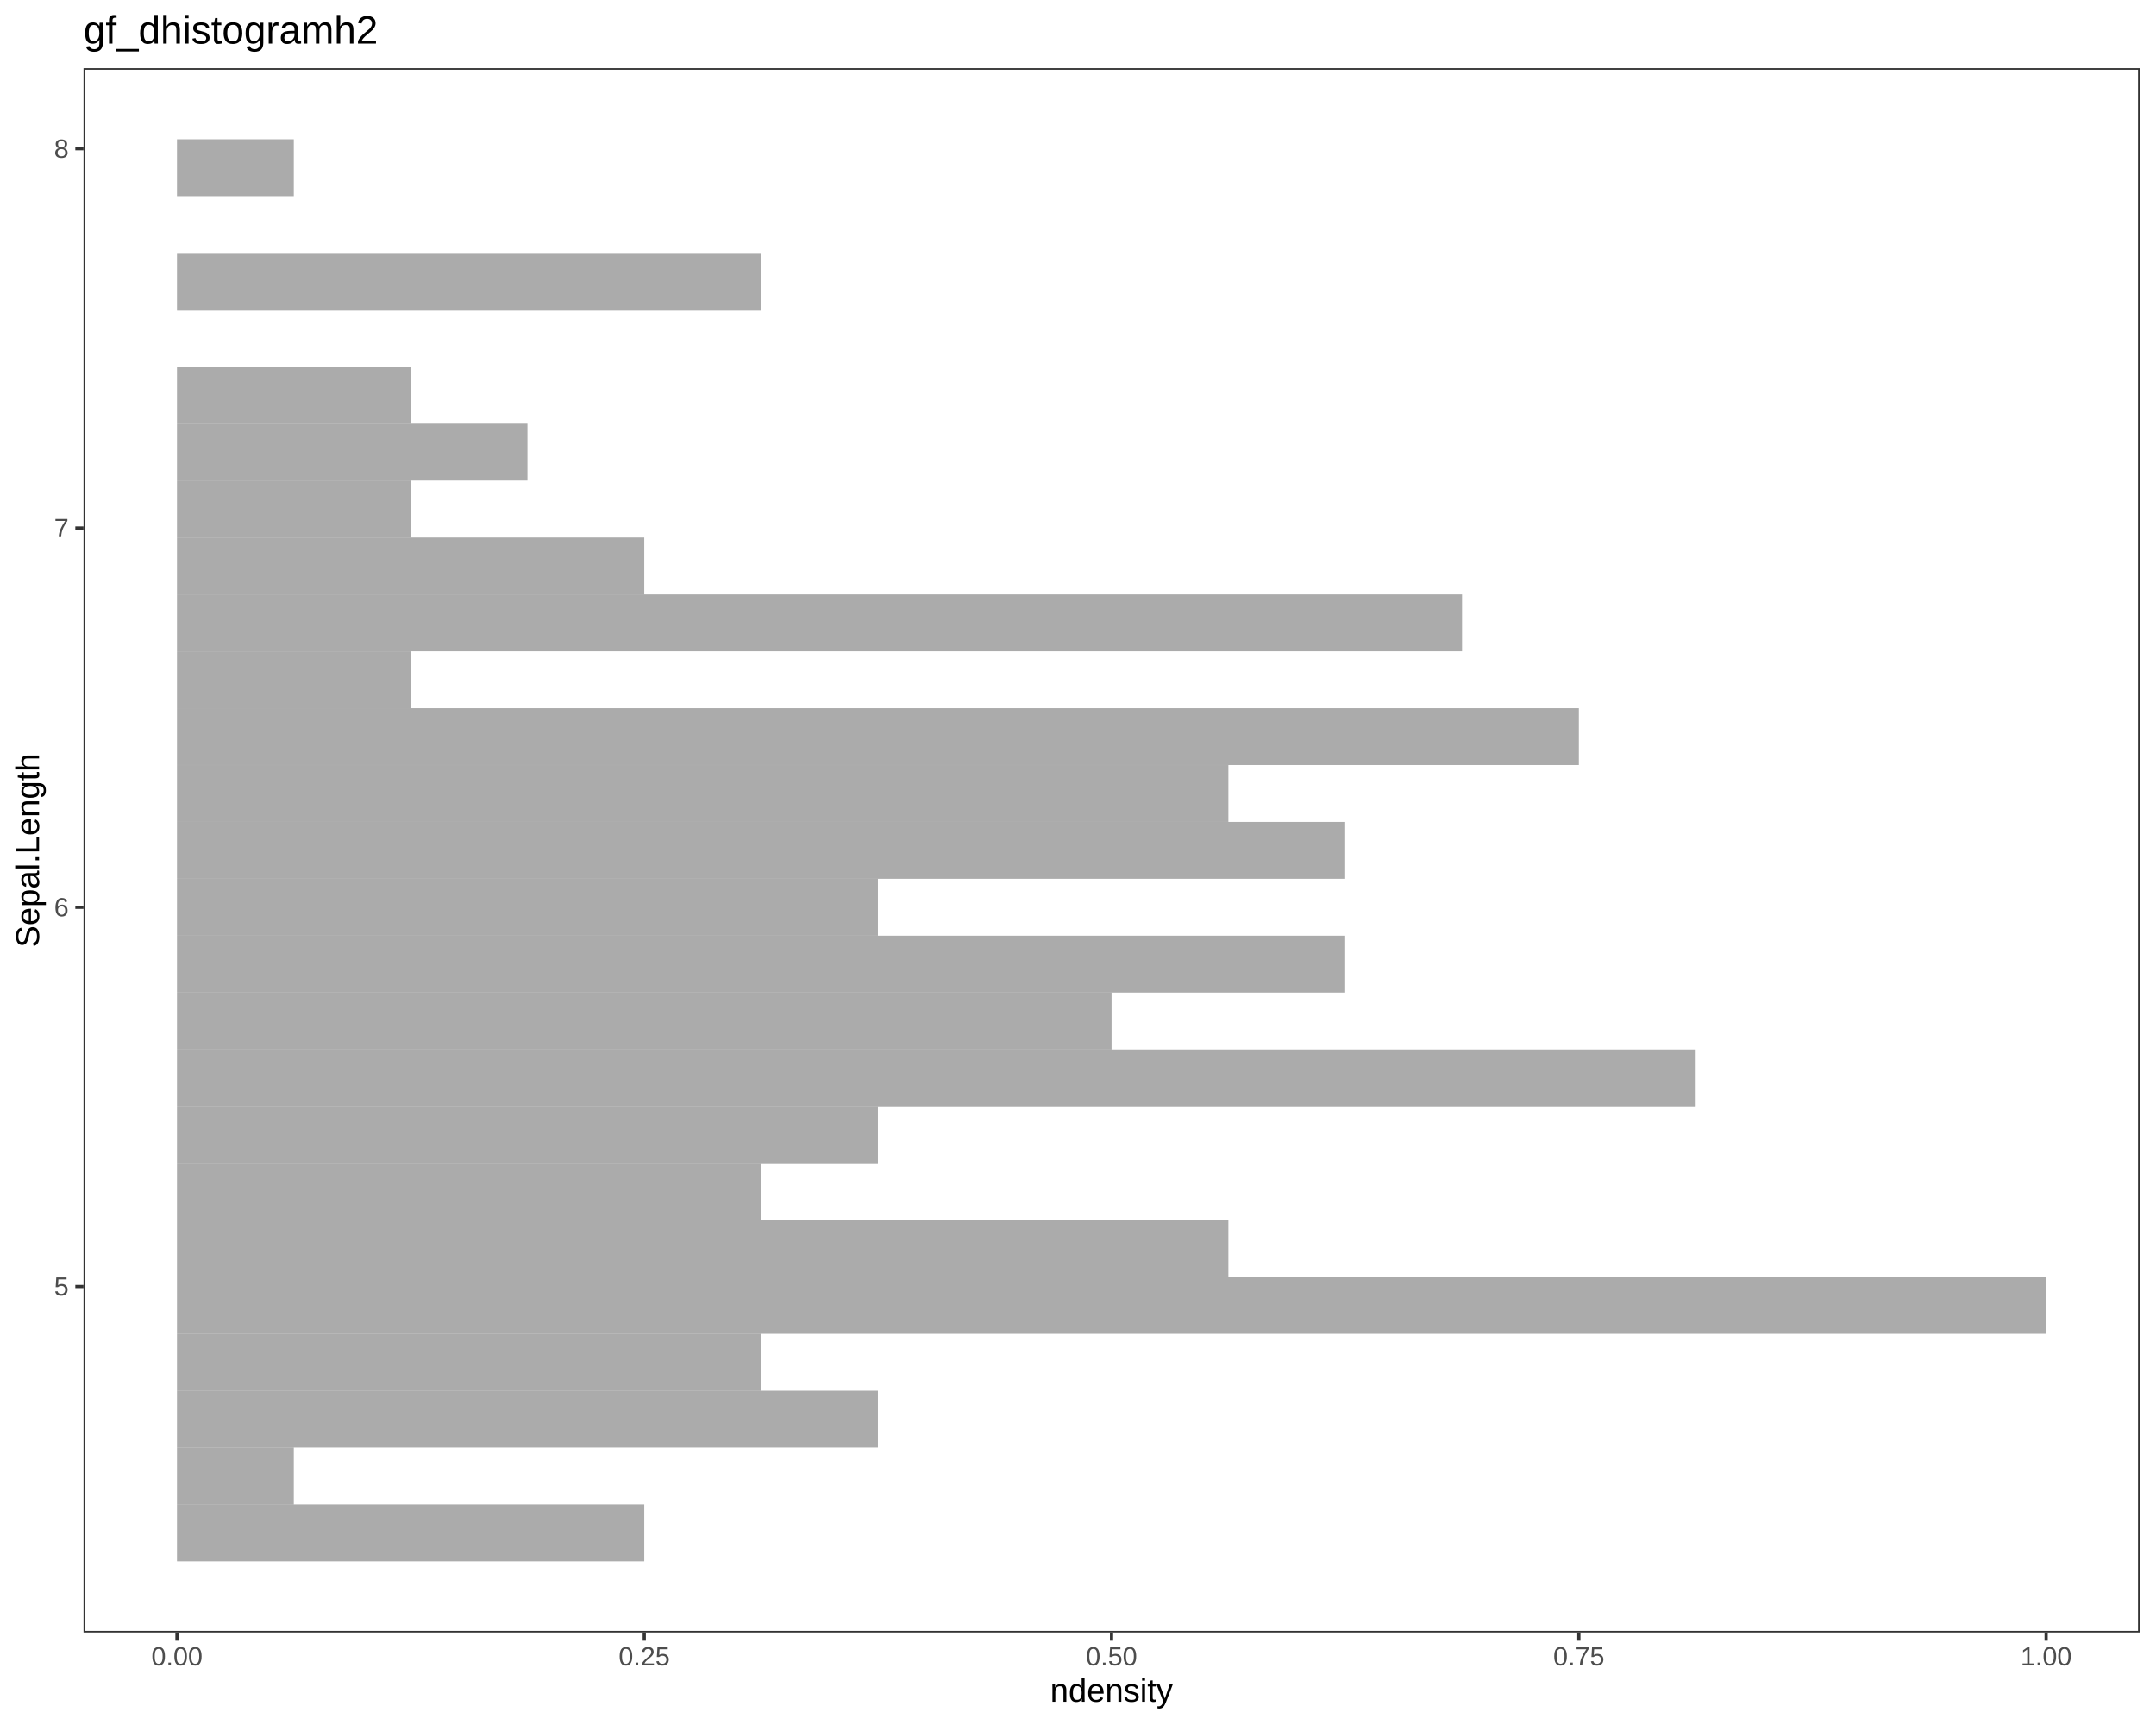
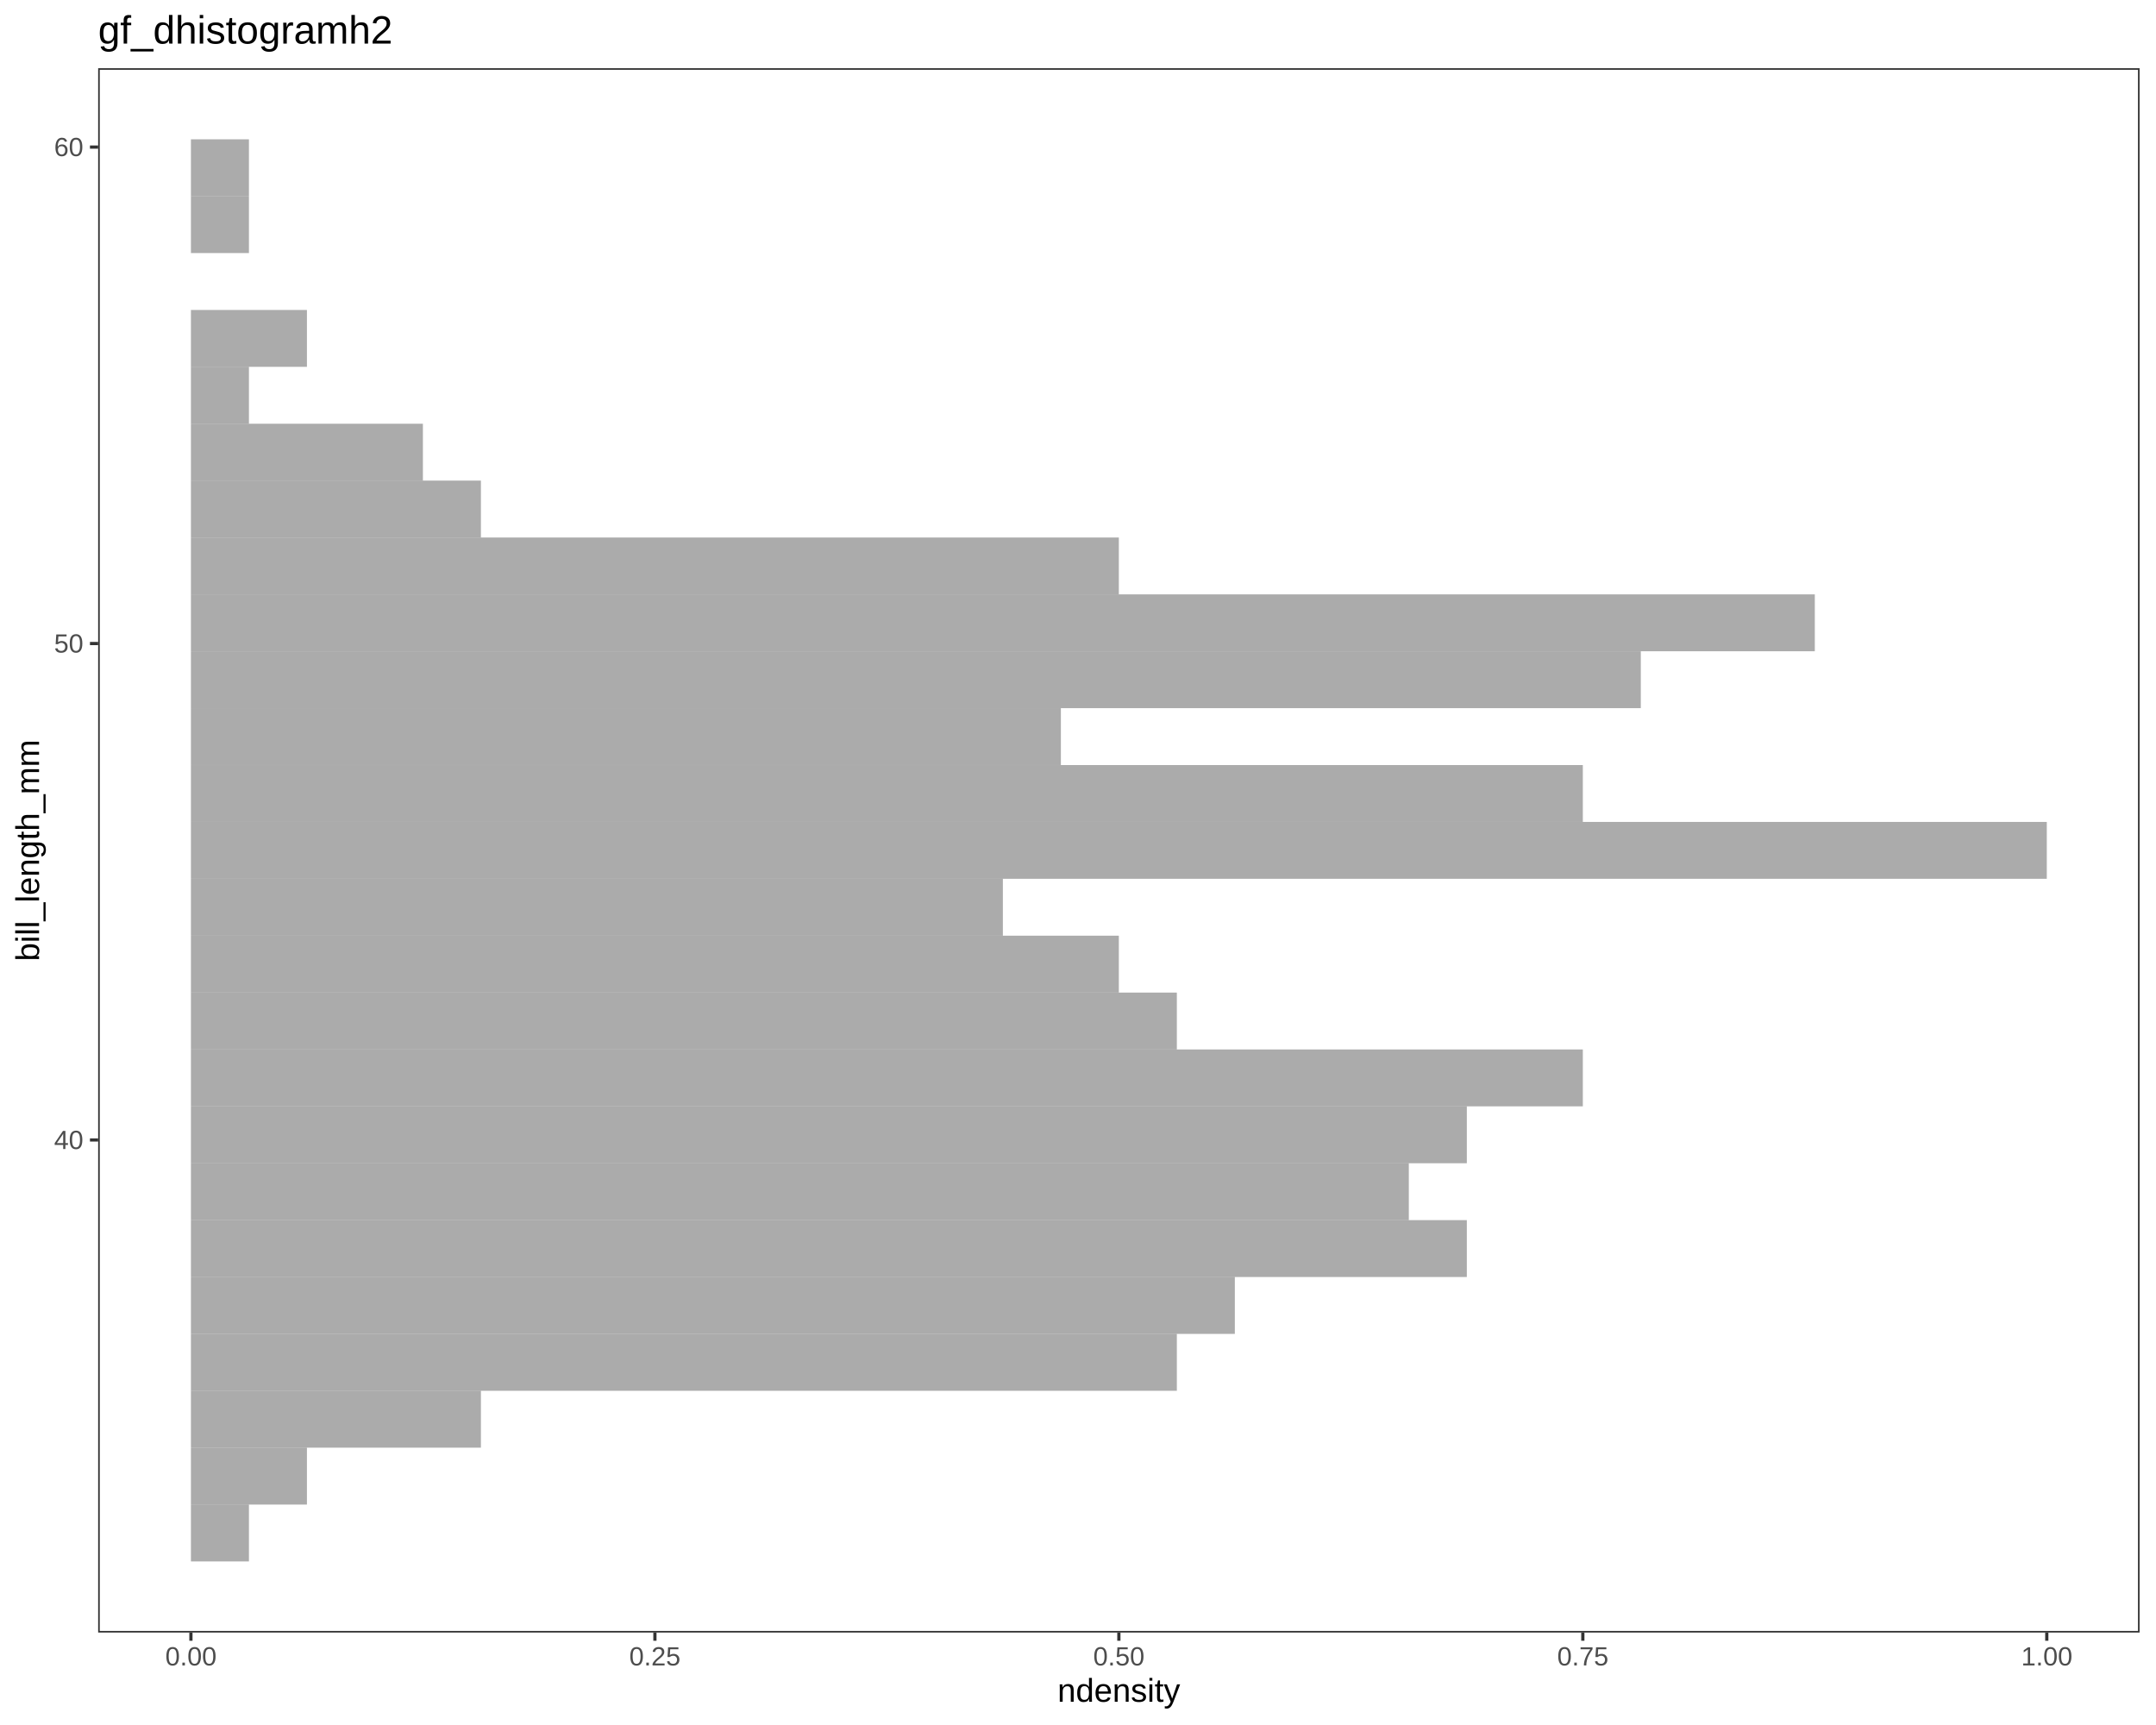
<svg xmlns="http://www.w3.org/2000/svg" viewBox="0 0 720.00 576.00">
  <defs>
    <style type="text/css">
    line, polyline, polygon, path, rect, circle {
      fill: none;
      stroke: #000000;
      stroke-linecap: round;
      stroke-linejoin: round;
      stroke-miterlimit: 10.00;
    }
  </style>
  </defs>
  <rect width="100%" height="100%" style="stroke: none; fill: #FFFFFF;" />
  <rect x="0.00" y="0.00" width="720.00" height="576.00" style="stroke-width: 1.07; stroke: #FFFFFF; fill: #FFFFFF;" />
  <defs>
-     <clipPath id="cpMjcuODl8NzE0LjUyfDU0NS4xM3wyMi43Nw==">
-       <rect x="27.89" y="22.77" width="686.64" height="522.36" />
+     <clipPath id="cpMzIuNzh8NzE0LjUyfDU0NS4xM3wyMi43Nw==">
+       <rect x="32.78" y="22.77" width="681.74" height="522.36" />
    </clipPath>
  </defs>
-   <rect x="27.89" y="22.77" width="686.64" height="522.36" style="stroke-width: 1.07; stroke: none; fill: #FFFFFF;" clip-path="url(#cpMjcuODl8NzE0LjUyfDU0NS4xM3wyMi43Nw==)" />
-   <rect x="59.10" y="502.39" width="156.05" height="18.99" style="stroke-width: 1.07; stroke: none; stroke-linecap: square; stroke-linejoin: miter; fill: #595959; fill-opacity: 0.50;" clip-path="url(#cpMjcuODl8NzE0LjUyfDU0NS4xM3wyMi43Nw==)" />
-   <rect x="59.10" y="483.40" width="39.01" height="18.99" style="stroke-width: 1.07; stroke: none; stroke-linecap: square; stroke-linejoin: miter; fill: #595959; fill-opacity: 0.50;" clip-path="url(#cpMjcuODl8NzE0LjUyfDU0NS4xM3wyMi43Nw==)" />
-   <rect x="59.10" y="464.40" width="234.08" height="18.99" style="stroke-width: 1.07; stroke: none; stroke-linecap: square; stroke-linejoin: miter; fill: #595959; fill-opacity: 0.50;" clip-path="url(#cpMjcuODl8NzE0LjUyfDU0NS4xM3wyMi43Nw==)" />
-   <rect x="59.10" y="445.41" width="195.07" height="18.99" style="stroke-width: 1.07; stroke: none; stroke-linecap: square; stroke-linejoin: miter; fill: #595959; fill-opacity: 0.50;" clip-path="url(#cpMjcuODl8NzE0LjUyfDU0NS4xM3wyMi43Nw==)" />
-   <rect x="59.10" y="426.41" width="624.21" height="18.99" style="stroke-width: 1.07; stroke: none; stroke-linecap: square; stroke-linejoin: miter; fill: #595959; fill-opacity: 0.50;" clip-path="url(#cpMjcuODl8NzE0LjUyfDU0NS4xM3wyMi43Nw==)" />
-   <rect x="59.10" y="407.42" width="351.12" height="18.99" style="stroke-width: 1.07; stroke: none; stroke-linecap: square; stroke-linejoin: miter; fill: #595959; fill-opacity: 0.50;" clip-path="url(#cpMjcuODl8NzE0LjUyfDU0NS4xM3wyMi43Nw==)" />
-   <rect x="59.10" y="388.42" width="195.07" height="18.99" style="stroke-width: 1.07; stroke: none; stroke-linecap: square; stroke-linejoin: miter; fill: #595959; fill-opacity: 0.50;" clip-path="url(#cpMjcuODl8NzE0LjUyfDU0NS4xM3wyMi43Nw==)" />
-   <rect x="59.10" y="369.43" width="234.08" height="18.99" style="stroke-width: 1.07; stroke: none; stroke-linecap: square; stroke-linejoin: miter; fill: #595959; fill-opacity: 0.50;" clip-path="url(#cpMjcuODl8NzE0LjUyfDU0NS4xM3wyMi43Nw==)" />
-   <rect x="59.10" y="350.43" width="507.17" height="18.99" style="stroke-width: 1.07; stroke: none; stroke-linecap: square; stroke-linejoin: miter; fill: #595959; fill-opacity: 0.50;" clip-path="url(#cpMjcuODl8NzE0LjUyfDU0NS4xM3wyMi43Nw==)" />
-   <rect x="59.10" y="331.44" width="312.11" height="18.99" style="stroke-width: 1.07; stroke: none; stroke-linecap: square; stroke-linejoin: miter; fill: #595959; fill-opacity: 0.50;" clip-path="url(#cpMjcuODl8NzE0LjUyfDU0NS4xM3wyMi43Nw==)" />
-   <rect x="59.10" y="312.44" width="390.13" height="18.99" style="stroke-width: 1.07; stroke: none; stroke-linecap: square; stroke-linejoin: miter; fill: #595959; fill-opacity: 0.50;" clip-path="url(#cpMjcuODl8NzE0LjUyfDU0NS4xM3wyMi43Nw==)" />
-   <rect x="59.10" y="293.45" width="234.08" height="18.99" style="stroke-width: 1.07; stroke: none; stroke-linecap: square; stroke-linejoin: miter; fill: #595959; fill-opacity: 0.50;" clip-path="url(#cpMjcuODl8NzE0LjUyfDU0NS4xM3wyMi43Nw==)" />
-   <rect x="59.10" y="274.45" width="390.13" height="18.99" style="stroke-width: 1.07; stroke: none; stroke-linecap: square; stroke-linejoin: miter; fill: #595959; fill-opacity: 0.50;" clip-path="url(#cpMjcuODl8NzE0LjUyfDU0NS4xM3wyMi43Nw==)" />
-   <rect x="59.10" y="255.46" width="351.12" height="18.99" style="stroke-width: 1.07; stroke: none; stroke-linecap: square; stroke-linejoin: miter; fill: #595959; fill-opacity: 0.50;" clip-path="url(#cpMjcuODl8NzE0LjUyfDU0NS4xM3wyMi43Nw==)" />
-   <rect x="59.10" y="236.46" width="468.16" height="18.99" style="stroke-width: 1.07; stroke: none; stroke-linecap: square; stroke-linejoin: miter; fill: #595959; fill-opacity: 0.50;" clip-path="url(#cpMjcuODl8NzE0LjUyfDU0NS4xM3wyMi43Nw==)" />
-   <rect x="59.10" y="217.47" width="78.03" height="18.99" style="stroke-width: 1.07; stroke: none; stroke-linecap: square; stroke-linejoin: miter; fill: #595959; fill-opacity: 0.50;" clip-path="url(#cpMjcuODl8NzE0LjUyfDU0NS4xM3wyMi43Nw==)" />
-   <rect x="59.10" y="198.47" width="429.15" height="18.99" style="stroke-width: 1.07; stroke: none; stroke-linecap: square; stroke-linejoin: miter; fill: #595959; fill-opacity: 0.50;" clip-path="url(#cpMjcuODl8NzE0LjUyfDU0NS4xM3wyMi43Nw==)" />
-   <rect x="59.10" y="179.48" width="156.05" height="18.99" style="stroke-width: 1.07; stroke: none; stroke-linecap: square; stroke-linejoin: miter; fill: #595959; fill-opacity: 0.50;" clip-path="url(#cpMjcuODl8NzE0LjUyfDU0NS4xM3wyMi43Nw==)" />
-   <rect x="59.10" y="160.48" width="78.03" height="18.99" style="stroke-width: 1.07; stroke: none; stroke-linecap: square; stroke-linejoin: miter; fill: #595959; fill-opacity: 0.50;" clip-path="url(#cpMjcuODl8NzE0LjUyfDU0NS4xM3wyMi43Nw==)" />
-   <rect x="59.10" y="141.49" width="117.04" height="18.99" style="stroke-width: 1.07; stroke: none; stroke-linecap: square; stroke-linejoin: miter; fill: #595959; fill-opacity: 0.50;" clip-path="url(#cpMjcuODl8NzE0LjUyfDU0NS4xM3wyMi43Nw==)" />
-   <rect x="59.10" y="122.49" width="78.03" height="18.99" style="stroke-width: 1.07; stroke: none; stroke-linecap: square; stroke-linejoin: miter; fill: #595959; fill-opacity: 0.50;" clip-path="url(#cpMjcuODl8NzE0LjUyfDU0NS4xM3wyMi43Nw==)" />
-   <rect x="59.10" y="103.50" width="0.00" height="18.99" style="stroke-width: 1.07; stroke: none; stroke-linecap: square; stroke-linejoin: miter; fill: #595959; fill-opacity: 0.50;" clip-path="url(#cpMjcuODl8NzE0LjUyfDU0NS4xM3wyMi43Nw==)" />
-   <rect x="59.10" y="84.50" width="195.07" height="18.99" style="stroke-width: 1.07; stroke: none; stroke-linecap: square; stroke-linejoin: miter; fill: #595959; fill-opacity: 0.50;" clip-path="url(#cpMjcuODl8NzE0LjUyfDU0NS4xM3wyMi43Nw==)" />
-   <rect x="59.10" y="65.51" width="0.00" height="18.99" style="stroke-width: 1.07; stroke: none; stroke-linecap: square; stroke-linejoin: miter; fill: #595959; fill-opacity: 0.50;" clip-path="url(#cpMjcuODl8NzE0LjUyfDU0NS4xM3wyMi43Nw==)" />
-   <rect x="59.10" y="46.52" width="39.01" height="18.99" style="stroke-width: 1.07; stroke: none; stroke-linecap: square; stroke-linejoin: miter; fill: #595959; fill-opacity: 0.50;" clip-path="url(#cpMjcuODl8NzE0LjUyfDU0NS4xM3wyMi43Nw==)" />
-   <rect x="27.89" y="22.77" width="686.64" height="522.36" style="stroke-width: 1.07; stroke: #333333;" clip-path="url(#cpMjcuODl8NzE0LjUyfDU0NS4xM3wyMi43Nw==)" />
+   <rect x="32.78" y="22.77" width="681.74" height="522.36" style="stroke-width: 1.07; stroke: none; fill: #FFFFFF;" clip-path="url(#cpMzIuNzh8NzE0LjUyfDU0NS4xM3wyMi43Nw==)" />
+   <rect x="63.76" y="502.39" width="19.37" height="18.99" style="stroke-width: 1.07; stroke: none; stroke-linecap: square; stroke-linejoin: miter; fill: #595959; fill-opacity: 0.50;" clip-path="url(#cpMzIuNzh8NzE0LjUyfDU0NS4xM3wyMi43Nw==)" />
+   <rect x="63.76" y="483.40" width="38.74" height="18.99" style="stroke-width: 1.07; stroke: none; stroke-linecap: square; stroke-linejoin: miter; fill: #595959; fill-opacity: 0.50;" clip-path="url(#cpMzIuNzh8NzE0LjUyfDU0NS4xM3wyMi43Nw==)" />
+   <rect x="63.76" y="464.40" width="96.84" height="18.99" style="stroke-width: 1.07; stroke: none; stroke-linecap: square; stroke-linejoin: miter; fill: #595959; fill-opacity: 0.50;" clip-path="url(#cpMzIuNzh8NzE0LjUyfDU0NS4xM3wyMi43Nw==)" />
+   <rect x="63.76" y="445.41" width="329.25" height="18.99" style="stroke-width: 1.07; stroke: none; stroke-linecap: square; stroke-linejoin: miter; fill: #595959; fill-opacity: 0.50;" clip-path="url(#cpMzIuNzh8NzE0LjUyfDU0NS4xM3wyMi43Nw==)" />
+   <rect x="63.76" y="426.41" width="348.62" height="18.99" style="stroke-width: 1.07; stroke: none; stroke-linecap: square; stroke-linejoin: miter; fill: #595959; fill-opacity: 0.50;" clip-path="url(#cpMzIuNzh8NzE0LjUyfDU0NS4xM3wyMi43Nw==)" />
+   <rect x="63.76" y="407.42" width="426.09" height="18.99" style="stroke-width: 1.07; stroke: none; stroke-linecap: square; stroke-linejoin: miter; fill: #595959; fill-opacity: 0.50;" clip-path="url(#cpMzIuNzh8NzE0LjUyfDU0NS4xM3wyMi43Nw==)" />
+   <rect x="63.76" y="388.42" width="406.72" height="18.99" style="stroke-width: 1.07; stroke: none; stroke-linecap: square; stroke-linejoin: miter; fill: #595959; fill-opacity: 0.50;" clip-path="url(#cpMzIuNzh8NzE0LjUyfDU0NS4xM3wyMi43Nw==)" />
+   <rect x="63.76" y="369.43" width="426.09" height="18.99" style="stroke-width: 1.07; stroke: none; stroke-linecap: square; stroke-linejoin: miter; fill: #595959; fill-opacity: 0.50;" clip-path="url(#cpMzIuNzh8NzE0LjUyfDU0NS4xM3wyMi43Nw==)" />
+   <rect x="63.76" y="350.43" width="464.83" height="18.99" style="stroke-width: 1.07; stroke: none; stroke-linecap: square; stroke-linejoin: miter; fill: #595959; fill-opacity: 0.50;" clip-path="url(#cpMzIuNzh8NzE0LjUyfDU0NS4xM3wyMi43Nw==)" />
+   <rect x="63.76" y="331.44" width="329.25" height="18.99" style="stroke-width: 1.07; stroke: none; stroke-linecap: square; stroke-linejoin: miter; fill: #595959; fill-opacity: 0.50;" clip-path="url(#cpMzIuNzh8NzE0LjUyfDU0NS4xM3wyMi43Nw==)" />
+   <rect x="63.76" y="312.44" width="309.88" height="18.99" style="stroke-width: 1.07; stroke: none; stroke-linecap: square; stroke-linejoin: miter; fill: #595959; fill-opacity: 0.50;" clip-path="url(#cpMzIuNzh8NzE0LjUyfDU0NS4xM3wyMi43Nw==)" />
+   <rect x="63.76" y="293.45" width="271.15" height="18.99" style="stroke-width: 1.07; stroke: none; stroke-linecap: square; stroke-linejoin: miter; fill: #595959; fill-opacity: 0.50;" clip-path="url(#cpMzIuNzh8NzE0LjUyfDU0NS4xM3wyMi43Nw==)" />
+   <rect x="63.76" y="274.45" width="619.77" height="18.99" style="stroke-width: 1.07; stroke: none; stroke-linecap: square; stroke-linejoin: miter; fill: #595959; fill-opacity: 0.50;" clip-path="url(#cpMzIuNzh8NzE0LjUyfDU0NS4xM3wyMi43Nw==)" />
+   <rect x="63.76" y="255.46" width="464.83" height="18.99" style="stroke-width: 1.07; stroke: none; stroke-linecap: square; stroke-linejoin: miter; fill: #595959; fill-opacity: 0.50;" clip-path="url(#cpMzIuNzh8NzE0LjUyfDU0NS4xM3wyMi43Nw==)" />
+   <rect x="63.76" y="236.46" width="290.52" height="18.99" style="stroke-width: 1.07; stroke: none; stroke-linecap: square; stroke-linejoin: miter; fill: #595959; fill-opacity: 0.50;" clip-path="url(#cpMzIuNzh8NzE0LjUyfDU0NS4xM3wyMi43Nw==)" />
+   <rect x="63.76" y="217.47" width="484.19" height="18.99" style="stroke-width: 1.07; stroke: none; stroke-linecap: square; stroke-linejoin: miter; fill: #595959; fill-opacity: 0.50;" clip-path="url(#cpMzIuNzh8NzE0LjUyfDU0NS4xM3wyMi43Nw==)" />
+   <rect x="63.76" y="198.47" width="542.30" height="18.99" style="stroke-width: 1.07; stroke: none; stroke-linecap: square; stroke-linejoin: miter; fill: #595959; fill-opacity: 0.50;" clip-path="url(#cpMzIuNzh8NzE0LjUyfDU0NS4xM3wyMi43Nw==)" />
+   <rect x="63.76" y="179.48" width="309.88" height="18.99" style="stroke-width: 1.07; stroke: none; stroke-linecap: square; stroke-linejoin: miter; fill: #595959; fill-opacity: 0.50;" clip-path="url(#cpMzIuNzh8NzE0LjUyfDU0NS4xM3wyMi43Nw==)" />
+   <rect x="63.76" y="160.48" width="96.84" height="18.99" style="stroke-width: 1.07; stroke: none; stroke-linecap: square; stroke-linejoin: miter; fill: #595959; fill-opacity: 0.50;" clip-path="url(#cpMzIuNzh8NzE0LjUyfDU0NS4xM3wyMi43Nw==)" />
+   <rect x="63.76" y="141.49" width="77.47" height="18.99" style="stroke-width: 1.07; stroke: none; stroke-linecap: square; stroke-linejoin: miter; fill: #595959; fill-opacity: 0.50;" clip-path="url(#cpMzIuNzh8NzE0LjUyfDU0NS4xM3wyMi43Nw==)" />
+   <rect x="63.76" y="122.49" width="19.37" height="18.99" style="stroke-width: 1.07; stroke: none; stroke-linecap: square; stroke-linejoin: miter; fill: #595959; fill-opacity: 0.50;" clip-path="url(#cpMzIuNzh8NzE0LjUyfDU0NS4xM3wyMi43Nw==)" />
+   <rect x="63.76" y="103.50" width="38.74" height="18.99" style="stroke-width: 1.07; stroke: none; stroke-linecap: square; stroke-linejoin: miter; fill: #595959; fill-opacity: 0.50;" clip-path="url(#cpMzIuNzh8NzE0LjUyfDU0NS4xM3wyMi43Nw==)" />
+   <rect x="63.76" y="84.50" width="0.00" height="18.99" style="stroke-width: 1.07; stroke: none; stroke-linecap: square; stroke-linejoin: miter; fill: #595959; fill-opacity: 0.50;" clip-path="url(#cpMzIuNzh8NzE0LjUyfDU0NS4xM3wyMi43Nw==)" />
+   <rect x="63.76" y="65.51" width="19.37" height="18.99" style="stroke-width: 1.07; stroke: none; stroke-linecap: square; stroke-linejoin: miter; fill: #595959; fill-opacity: 0.50;" clip-path="url(#cpMzIuNzh8NzE0LjUyfDU0NS4xM3wyMi43Nw==)" />
+   <rect x="63.76" y="46.52" width="19.37" height="18.99" style="stroke-width: 1.07; stroke: none; stroke-linecap: square; stroke-linejoin: miter; fill: #595959; fill-opacity: 0.50;" clip-path="url(#cpMzIuNzh8NzE0LjUyfDU0NS4xM3wyMi43Nw==)" />
+   <rect x="32.78" y="22.77" width="681.74" height="522.36" style="stroke-width: 1.07; stroke: #333333;" clip-path="url(#cpMzIuNzh8NzE0LjUyfDU0NS4xM3wyMi43Nw==)" />
  <defs>
    <clipPath id="cpMC4wMHw3MjAuMDB8NTc2LjAwfDAuMDA=">
      <rect x="0.00" y="0.00" width="720.00" height="576.00" />
    </clipPath>
  </defs>
  <g clip-path="url(#cpMC4wMHw3MjAuMDB8NTc2LjAwfDAuMDA=)">
-     <text x="18.06" y="432.60" style="font-size: 8.80px; fill: #4D4D4D; font-family: Liberation Sans;" textLength="4.89px" lengthAdjust="spacingAndGlyphs">5</text>
+     <text x="18.06" y="383.68" style="font-size: 8.80px; fill: #4D4D4D; font-family: Liberation Sans;" textLength="9.78px" lengthAdjust="spacingAndGlyphs">40</text>
  </g>
  <g clip-path="url(#cpMC4wMHw3MjAuMDB8NTc2LjAwfDAuMDA=)">
-     <text x="18.06" y="305.97" style="font-size: 8.80px; fill: #4D4D4D; font-family: Liberation Sans;" textLength="4.89px" lengthAdjust="spacingAndGlyphs">6</text>
+     <text x="18.06" y="217.90" style="font-size: 8.80px; fill: #4D4D4D; font-family: Liberation Sans;" textLength="9.78px" lengthAdjust="spacingAndGlyphs">50</text>
  </g>
  <g clip-path="url(#cpMC4wMHw3MjAuMDB8NTc2LjAwfDAuMDA=)">
-     <text x="18.06" y="179.34" style="font-size: 8.80px; fill: #4D4D4D; font-family: Liberation Sans;" textLength="4.89px" lengthAdjust="spacingAndGlyphs">7</text>
+     <text x="18.06" y="52.13" style="font-size: 8.80px; fill: #4D4D4D; font-family: Liberation Sans;" textLength="9.78px" lengthAdjust="spacingAndGlyphs">60</text>
+   </g>
+   <polyline points="30.04,380.65 32.78,380.65 " style="stroke-width: 1.07; stroke: #333333; stroke-linecap: butt;" clip-path="url(#cpMC4wMHw3MjAuMDB8NTc2LjAwfDAuMDA=)" />
+   <polyline points="30.04,214.88 32.78,214.88 " style="stroke-width: 1.07; stroke: #333333; stroke-linecap: butt;" clip-path="url(#cpMC4wMHw3MjAuMDB8NTc2LjAwfDAuMDA=)" />
+   <polyline points="30.04,49.11 32.78,49.11 " style="stroke-width: 1.07; stroke: #333333; stroke-linecap: butt;" clip-path="url(#cpMC4wMHw3MjAuMDB8NTc2LjAwfDAuMDA=)" />
+   <polyline points="63.76,547.87 63.76,545.13 " style="stroke-width: 1.07; stroke: #333333; stroke-linecap: butt;" clip-path="url(#cpMC4wMHw3MjAuMDB8NTc2LjAwfDAuMDA=)" />
+   <polyline points="218.71,547.87 218.71,545.13 " style="stroke-width: 1.07; stroke: #333333; stroke-linecap: butt;" clip-path="url(#cpMC4wMHw3MjAuMDB8NTc2LjAwfDAuMDA=)" />
+   <polyline points="373.65,547.87 373.65,545.13 " style="stroke-width: 1.07; stroke: #333333; stroke-linecap: butt;" clip-path="url(#cpMC4wMHw3MjAuMDB8NTc2LjAwfDAuMDA=)" />
+   <polyline points="528.59,547.87 528.59,545.13 " style="stroke-width: 1.07; stroke: #333333; stroke-linecap: butt;" clip-path="url(#cpMC4wMHw3MjAuMDB8NTc2LjAwfDAuMDA=)" />
+   <polyline points="683.53,547.87 683.53,545.13 " style="stroke-width: 1.07; stroke: #333333; stroke-linecap: butt;" clip-path="url(#cpMC4wMHw3MjAuMDB8NTc2LjAwfDAuMDA=)" />
+   <g clip-path="url(#cpMC4wMHw3MjAuMDB8NTc2LjAwfDAuMDA=)">
+     <text x="55.21" y="556.11" style="font-size: 8.80px; fill: #4D4D4D; font-family: Liberation Sans;" textLength="17.11px" lengthAdjust="spacingAndGlyphs">0.00</text>
  </g>
  <g clip-path="url(#cpMC4wMHw3MjAuMDB8NTc2LjAwfDAuMDA=)">
-     <text x="18.06" y="52.70" style="font-size: 8.80px; fill: #4D4D4D; font-family: Liberation Sans;" textLength="4.89px" lengthAdjust="spacingAndGlyphs">8</text>
-   </g>
-   <polyline points="25.15,429.58 27.89,429.58 " style="stroke-width: 1.07; stroke: #333333; stroke-linecap: butt;" clip-path="url(#cpMC4wMHw3MjAuMDB8NTc2LjAwfDAuMDA=)" />
-   <polyline points="25.15,302.95 27.89,302.95 " style="stroke-width: 1.07; stroke: #333333; stroke-linecap: butt;" clip-path="url(#cpMC4wMHw3MjAuMDB8NTc2LjAwfDAuMDA=)" />
-   <polyline points="25.15,176.31 27.89,176.31 " style="stroke-width: 1.07; stroke: #333333; stroke-linecap: butt;" clip-path="url(#cpMC4wMHw3MjAuMDB8NTc2LjAwfDAuMDA=)" />
-   <polyline points="25.15,49.68 27.89,49.68 " style="stroke-width: 1.07; stroke: #333333; stroke-linecap: butt;" clip-path="url(#cpMC4wMHw3MjAuMDB8NTc2LjAwfDAuMDA=)" />
-   <polyline points="59.10,547.87 59.10,545.13 " style="stroke-width: 1.07; stroke: #333333; stroke-linecap: butt;" clip-path="url(#cpMC4wMHw3MjAuMDB8NTc2LjAwfDAuMDA=)" />
-   <polyline points="215.15,547.87 215.15,545.13 " style="stroke-width: 1.07; stroke: #333333; stroke-linecap: butt;" clip-path="url(#cpMC4wMHw3MjAuMDB8NTc2LjAwfDAuMDA=)" />
-   <polyline points="371.20,547.87 371.20,545.13 " style="stroke-width: 1.07; stroke: #333333; stroke-linecap: butt;" clip-path="url(#cpMC4wMHw3MjAuMDB8NTc2LjAwfDAuMDA=)" />
-   <polyline points="527.26,547.87 527.26,545.13 " style="stroke-width: 1.07; stroke: #333333; stroke-linecap: butt;" clip-path="url(#cpMC4wMHw3MjAuMDB8NTc2LjAwfDAuMDA=)" />
-   <polyline points="683.31,547.87 683.31,545.13 " style="stroke-width: 1.07; stroke: #333333; stroke-linecap: butt;" clip-path="url(#cpMC4wMHw3MjAuMDB8NTc2LjAwfDAuMDA=)" />
-   <g clip-path="url(#cpMC4wMHw3MjAuMDB8NTc2LjAwfDAuMDA=)">
-     <text x="50.54" y="556.11" style="font-size: 8.80px; fill: #4D4D4D; font-family: Liberation Sans;" textLength="17.11px" lengthAdjust="spacingAndGlyphs">0.00</text>
+     <text x="210.15" y="556.11" style="font-size: 8.80px; fill: #4D4D4D; font-family: Liberation Sans;" textLength="17.11px" lengthAdjust="spacingAndGlyphs">0.25</text>
  </g>
  <g clip-path="url(#cpMC4wMHw3MjAuMDB8NTc2LjAwfDAuMDA=)">
-     <text x="206.59" y="556.11" style="font-size: 8.80px; fill: #4D4D4D; font-family: Liberation Sans;" textLength="17.11px" lengthAdjust="spacingAndGlyphs">0.25</text>
+     <text x="365.09" y="556.11" style="font-size: 8.80px; fill: #4D4D4D; font-family: Liberation Sans;" textLength="17.11px" lengthAdjust="spacingAndGlyphs">0.50</text>
  </g>
  <g clip-path="url(#cpMC4wMHw3MjAuMDB8NTc2LjAwfDAuMDA=)">
-     <text x="362.65" y="556.11" style="font-size: 8.80px; fill: #4D4D4D; font-family: Liberation Sans;" textLength="17.11px" lengthAdjust="spacingAndGlyphs">0.50</text>
+     <text x="520.04" y="556.11" style="font-size: 8.80px; fill: #4D4D4D; font-family: Liberation Sans;" textLength="17.11px" lengthAdjust="spacingAndGlyphs">0.75</text>
  </g>
  <g clip-path="url(#cpMC4wMHw3MjAuMDB8NTc2LjAwfDAuMDA=)">
-     <text x="518.70" y="556.11" style="font-size: 8.80px; fill: #4D4D4D; font-family: Liberation Sans;" textLength="17.11px" lengthAdjust="spacingAndGlyphs">0.75</text>
+     <text x="674.98" y="556.11" style="font-size: 8.80px; fill: #4D4D4D; font-family: Liberation Sans;" textLength="17.11px" lengthAdjust="spacingAndGlyphs">1.00</text>
  </g>
  <g clip-path="url(#cpMC4wMHw3MjAuMDB8NTc2LjAwfDAuMDA=)">
-     <text x="674.76" y="556.11" style="font-size: 8.80px; fill: #4D4D4D; font-family: Liberation Sans;" textLength="17.11px" lengthAdjust="spacingAndGlyphs">1.00</text>
+     <text x="353.15" y="568.24" style="font-size: 11.00px; font-family: Liberation Sans;" textLength="41.00px" lengthAdjust="spacingAndGlyphs">ndensity</text>
  </g>
  <g clip-path="url(#cpMC4wMHw3MjAuMDB8NTc2LjAwfDAuMDA=)">
-     <text x="350.70" y="568.24" style="font-size: 11.00px; font-family: Liberation Sans;" textLength="41.00px" lengthAdjust="spacingAndGlyphs">ndensity</text>
+     <text transform="translate(13.04,320.95) rotate(-90)" style="font-size: 11.00px; font-family: Liberation Sans;" textLength="74.00px" lengthAdjust="spacingAndGlyphs">bill_length_mm</text>
  </g>
  <g clip-path="url(#cpMC4wMHw3MjAuMDB8NTc2LjAwfDAuMDA=)">
-     <text transform="translate(13.04,316.40) rotate(-90)" style="font-size: 11.00px; font-family: Liberation Sans;" textLength="64.91px" lengthAdjust="spacingAndGlyphs">Sepal.Length</text>
-   </g>
-   <g clip-path="url(#cpMC4wMHw3MjAuMDB8NTc2LjAwfDAuMDA=)">
-     <text x="27.89" y="14.56" style="font-size: 13.20px; font-family: Liberation Sans;" textLength="98.17px" lengthAdjust="spacingAndGlyphs">gf_dhistogramh2</text>
+     <text x="32.78" y="14.56" style="font-size: 13.20px; font-family: Liberation Sans;" textLength="98.17px" lengthAdjust="spacingAndGlyphs">gf_dhistogramh2</text>
  </g>
</svg>
